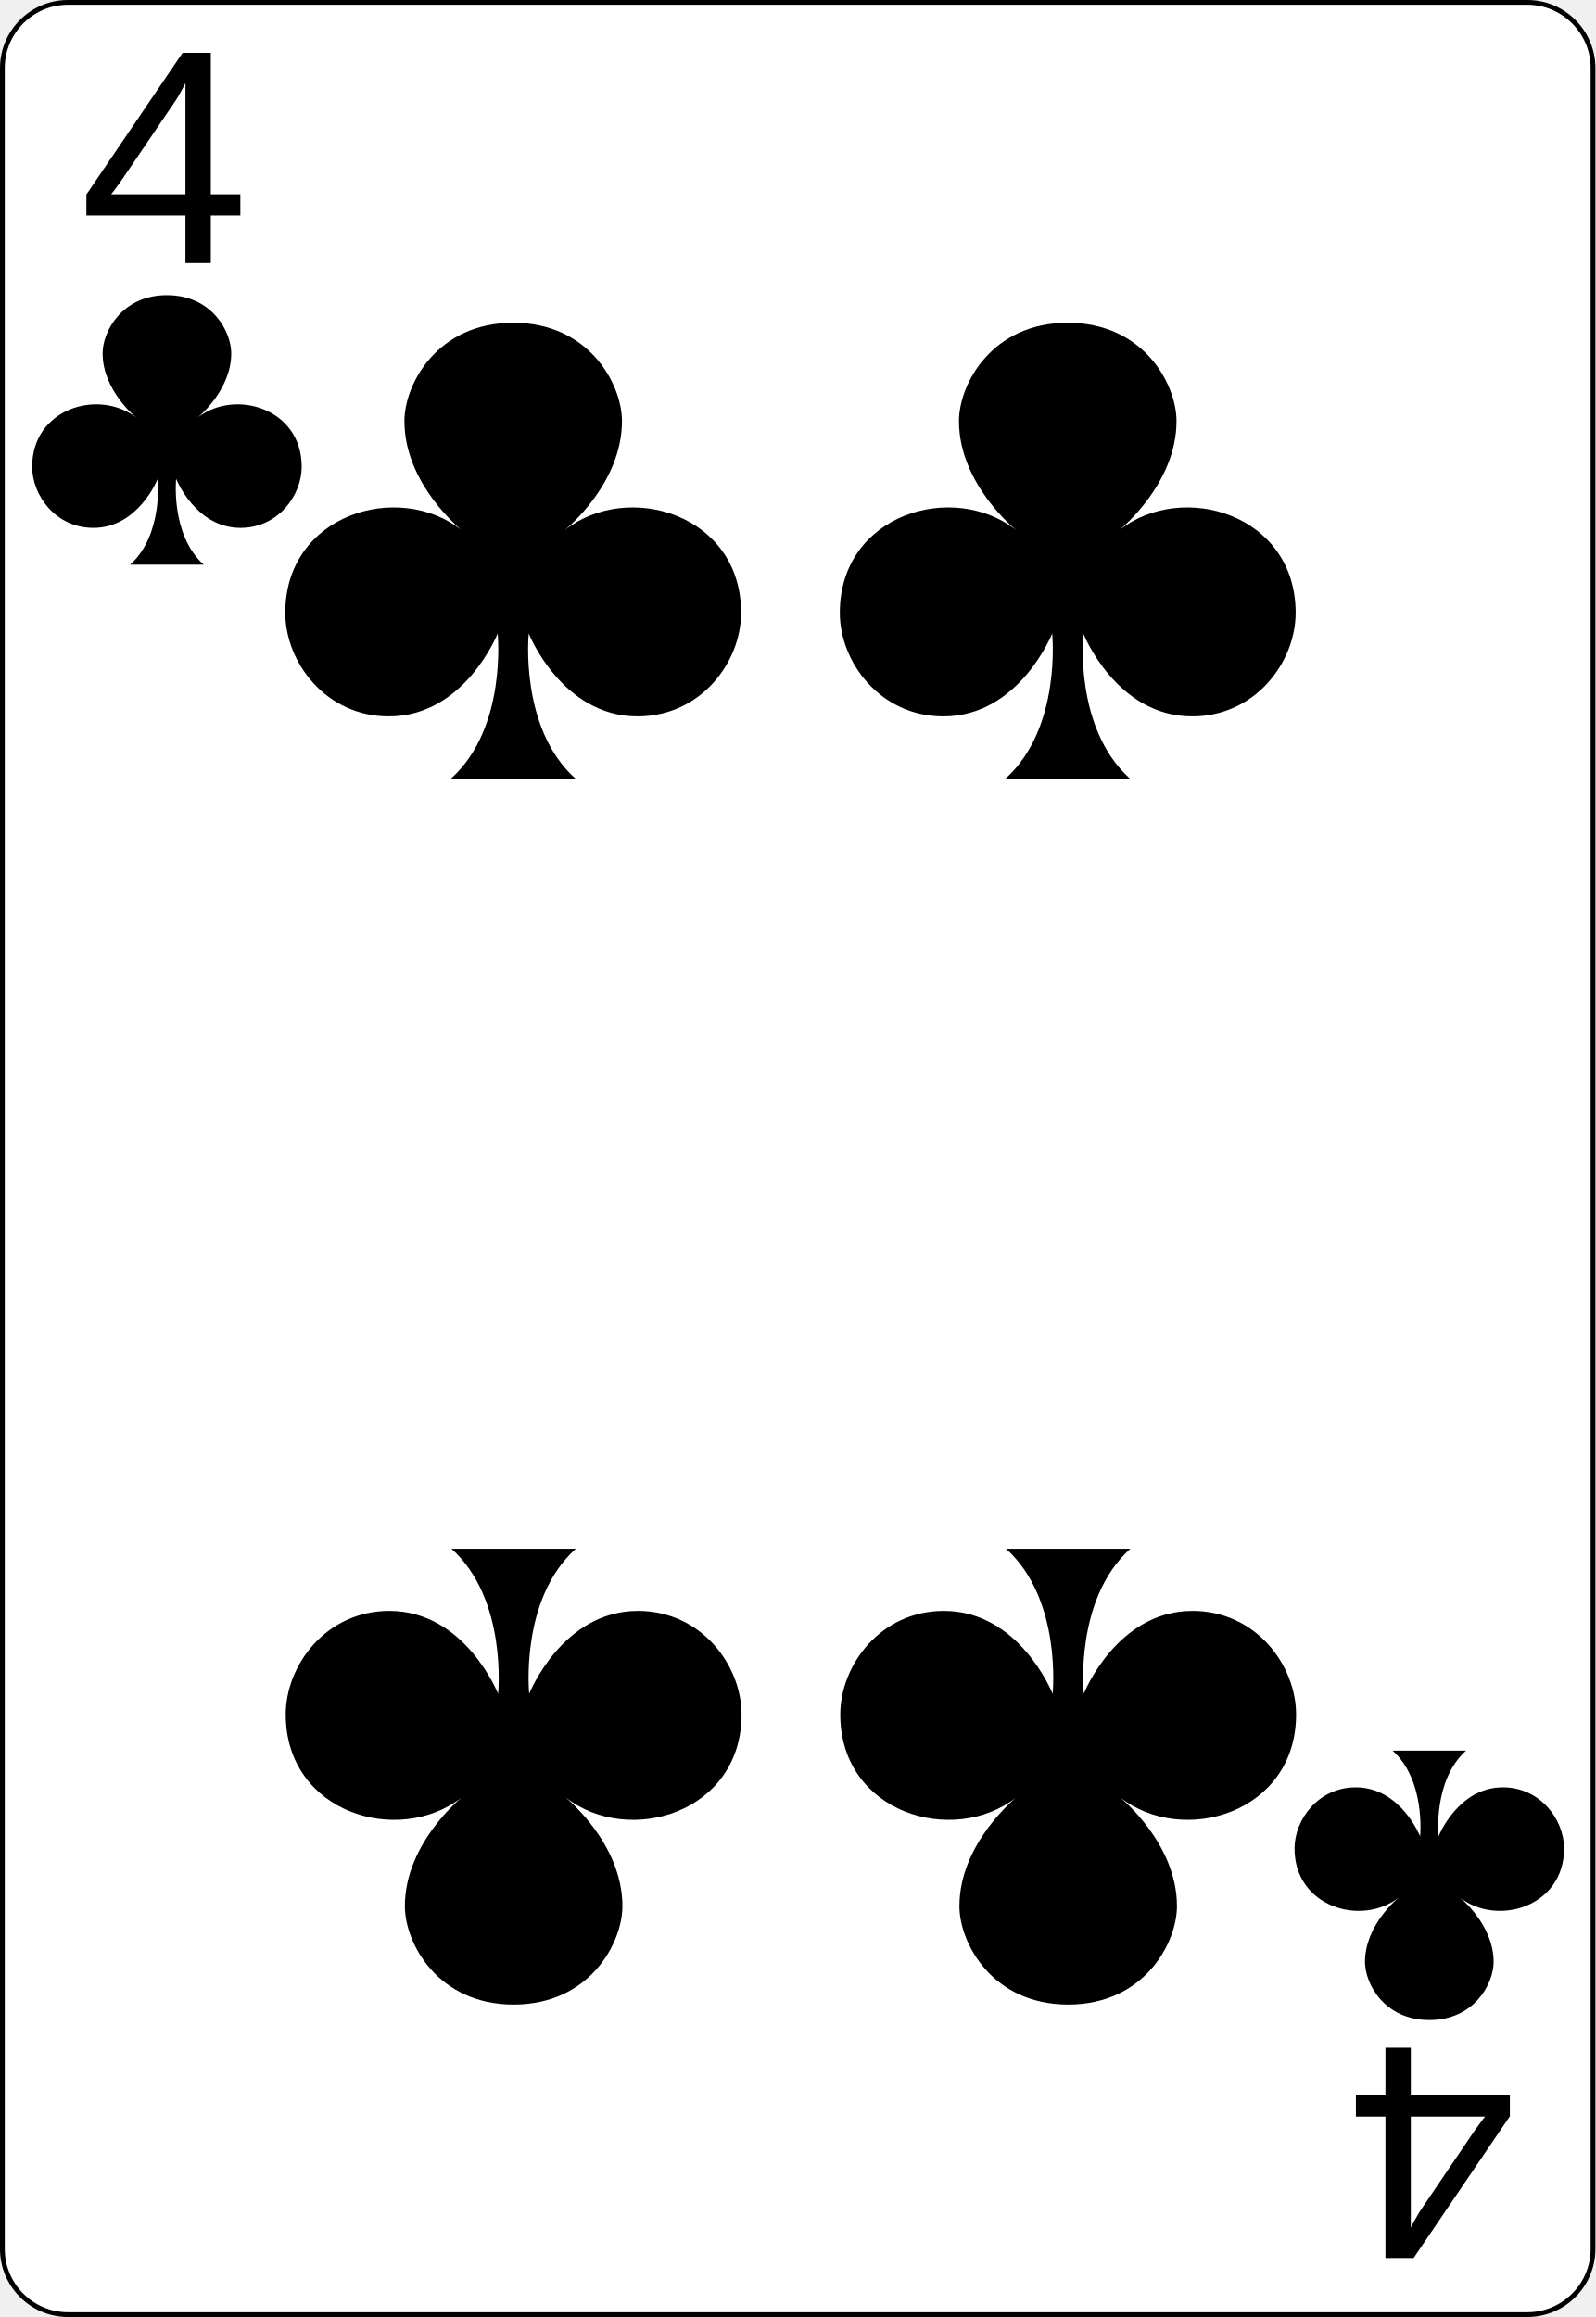
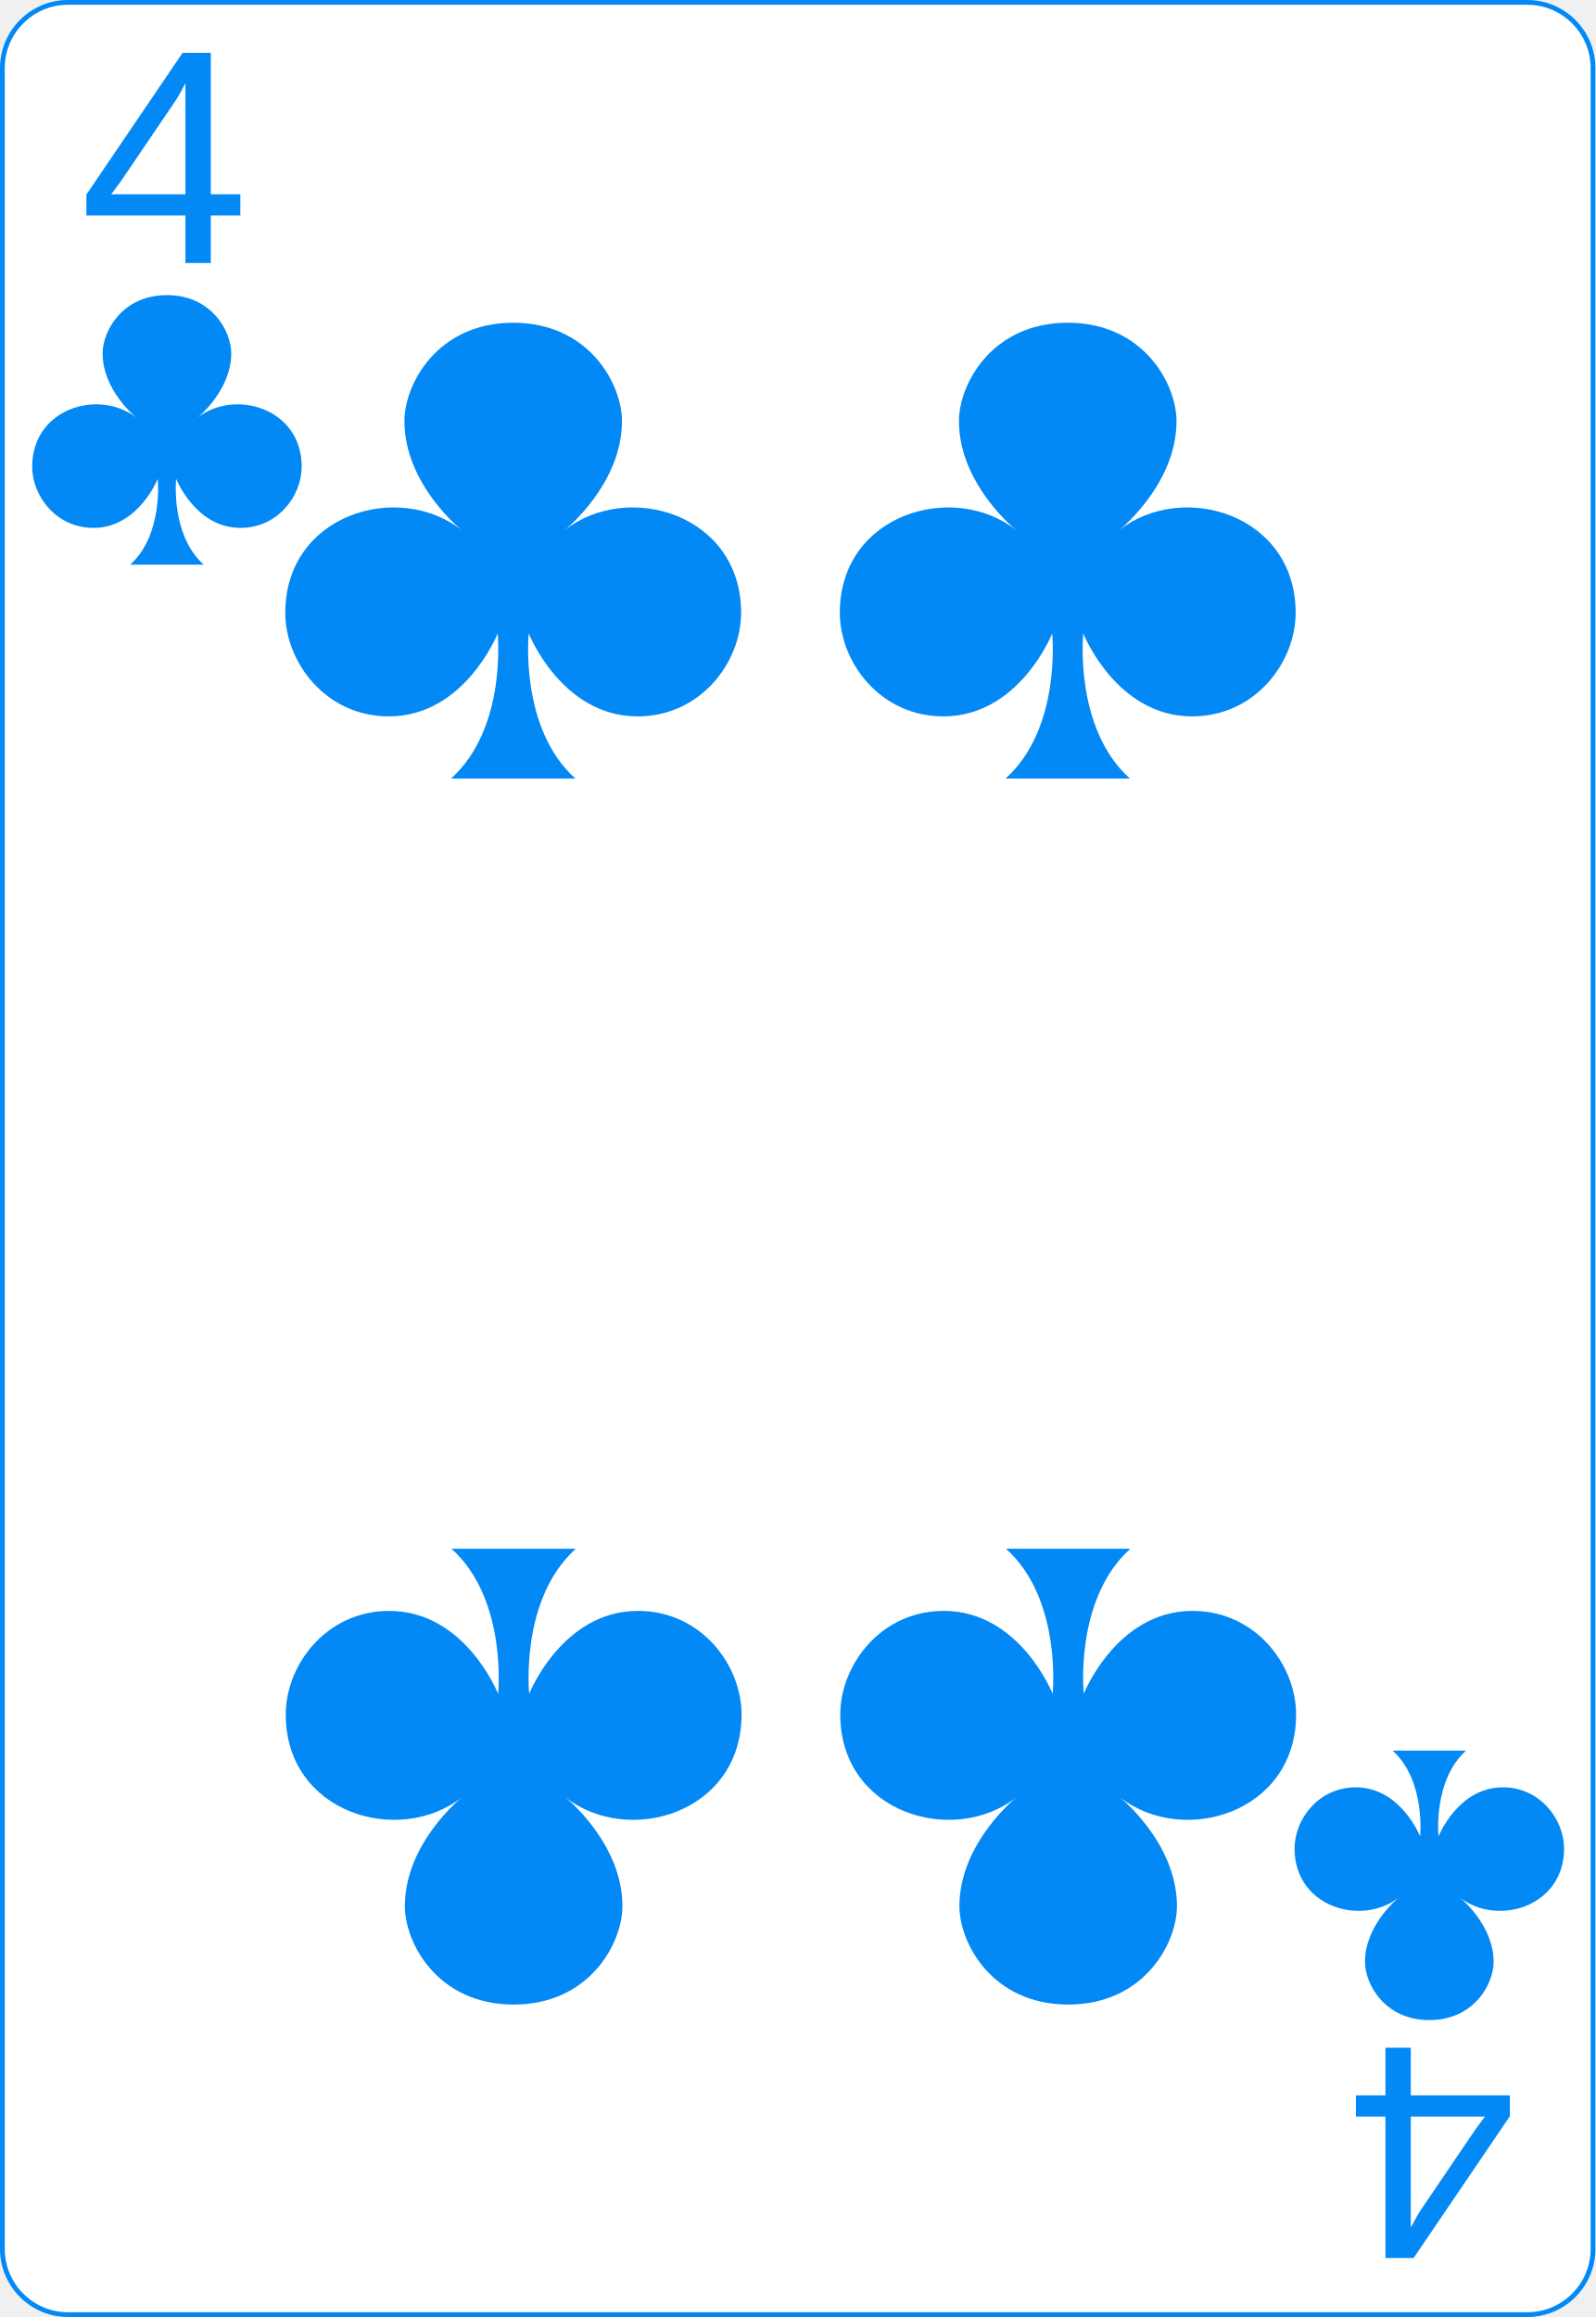
<svg xmlns="http://www.w3.org/2000/svg" xmlns:xlink="http://www.w3.org/1999/xlink" width="167.087pt" height="242.667pt" viewBox="0 0 167.087 242.667" xml:space="preserve" id="svg2" version="1.1">
  <defs id="defs41">
    <radialGradient xlink:href="#linearGradient2984" id="radialGradient3760" cx="48.231" cy="18.138" fx="48.231" fy="18.138" r="9.5" gradientUnits="userSpaceOnUse" gradientTransform="matrix(-1.560526,0.01828294,-0.02684055,-2.290953,123.9838,58.80911)" />
    <linearGradient id="linearGradient2984">
-       <stop style="stop-color:#000000;stop-opacity:1;" offset="0" id="stop2986" />
-       <stop style="stop-color:#000000;stop-opacity:0.656;" offset="1" id="stop2988" />
+       <stop style="stop-color:#0289F6;stop-opacity:1;" offset="0" id="stop2986" />
+       <stop style="stop-color:#0289F6;stop-opacity:0.656;" offset="1" id="stop2988" />
    </linearGradient>
    <radialGradient xlink:href="#linearGradient3784" id="radialGradient3792" cx="171.487" cy="511.223" fx="171.487" fy="511.223" r="81.903" gradientTransform="matrix(1.152989,-0.6739155,0.3948202,0.6754904,-233.6326,270.4008)" gradientUnits="userSpaceOnUse" />
    <linearGradient id="linearGradient3784">
      <stop style="stop-color:#ffffff;stop-opacity:0.534;" offset="0" id="stop3786" />
-       <stop style="stop-color:#000000;stop-opacity:0;" offset="1" id="stop3788" />
+       <stop style="stop-color:#0289F6;stop-opacity:0;" offset="1" id="stop3788" />
    </linearGradient>
    <radialGradient r="81.903" fy="511.223" fx="171.487" cy="511.223" cx="171.487" gradientTransform="matrix(1.152989,-0.6739155,0.3948202,0.6754904,-233.6326,270.4008)" gradientUnits="userSpaceOnUse" id="radialGradient3855" xlink:href="#linearGradient3784-4" />
    <linearGradient id="linearGradient3784-4">
      <stop style="stop-color:#ffffff;stop-opacity:0.519;" offset="0" id="stop3786-8" />
-       <stop style="stop-color:#000000;stop-opacity:0;" offset="1" id="stop3788-6" />
+       <stop style="stop-color:#0289F6;stop-opacity:0;" offset="1" id="stop3788-6" />
    </linearGradient>
    <radialGradient r="81.903" fy="461.841" fx="181.694" cy="461.841" cx="181.694" gradientTransform="matrix(1.152989,-0.6739155,0.3948202,0.6754904,-233.6326,270.4008)" gradientUnits="userSpaceOnUse" id="radialGradient3916" xlink:href="#linearGradient3784-3" />
    <linearGradient id="linearGradient3784-3">
      <stop style="stop-color:#ffffff;stop-opacity:0.702;" offset="0" id="stop3786-86" />
-       <stop style="stop-color:#000000;stop-opacity:0;" offset="1" id="stop3788-2" />
+       <stop style="stop-color:#0289F6;stop-opacity:0;" offset="1" id="stop3788-2" />
    </linearGradient>
  </defs>
-   <g id="Layer_x0020_1" style="fill-rule:nonzero;clip-rule:nonzero;stroke:#000000;stroke-miterlimit:4;">
+   <g id="Layer_x0020_1" style="fill-rule:nonzero;clip-rule:nonzero;stroke:#0289F6;stroke-miterlimit:4;">
    <path style="fill:#FFFFFF;stroke-width:0.5;" d="M166.837,235.548c0,3.777-3.087,6.869-6.871,6.869H7.111c-3.775,0-6.861-3.092-6.861-6.869V7.12C0.25,3.343,3.336,0.25,7.111,0.25h152.855    c3.784,0,6.871,3.093,6.871,6.87v228.428z" id="path5" />
    <g style="stroke:none;" id="g7">
      <g id="g9">
				
			</g>
    </g>
    <g id="g15">
			
		</g>
    <g id="g19">
			
		</g>
    <g style="stroke:none;" id="g23">
      <g id="g25">
				
			</g>
    </g>
    <g style="stroke:none;" id="g31">
      <g id="g33">
				
			</g>
    </g>
  </g>
-   <text xml:space="preserve" style="font-size:32px;font-style:normal;font-weight:normal;line-height:125%;letter-spacing:0px;word-spacing:0px;fill:#000000;fill-opacity:1;stroke:none;font-family:Bitstream Vera Sans" x="8.311" y="27.548" id="text3788">
+   <text xml:space="preserve" style="font-size:32px;font-style:normal;font-weight:normal;line-height:125%;letter-spacing:0px;word-spacing:0px;fill:#0289F6;fill-opacity:1;stroke:none;font-family:Bitstream Vera Sans" x="8.311" y="27.548" id="text3788">
    <tspan id="tspan3790" x="8.311" y="27.548" style="font-style:normal;font-variant:normal;font-weight:normal;font-stretch:normal;font-family:Arial;-inkscape-font-specification:Arial">4</tspan>
  </text>
  <g transform="matrix(1.485651,0,0,1.485651,-54.02466,10.01807)" id="layer1-1-4">
-     <path id="cl-9" d="m 50.291,22.698 c 0,0 2.375,-1.9 2.375,-4.534 0,-1.542 -1.369,-4.102 -4.534,-4.102 -3.165,0 -4.534,2.561 -4.534,4.102 0,2.634 2.375,4.534 2.375,4.534 -2.638,-2.055 -7.341,-0.652 -7.341,3.455 0,2.056 1.68,4.318 4.318,4.318 3.165,0 4.534,-3.455 4.534,-3.455 0,0 0.402,3.938 -1.943,6.046 h 5.182 c -2.345,-2.107 -1.943,-6.046 -1.943,-6.046 0,0 1.369,3.455 4.534,3.455 2.639,0 4.318,-2.263 4.318,-4.318 0,-4.107 -4.703,-5.51 -7.341,-3.455 z" style="fill:#000000" />
+     <path id="cl-9" d="m 50.291,22.698 c 0,0 2.375,-1.9 2.375,-4.534 0,-1.542 -1.369,-4.102 -4.534,-4.102 -3.165,0 -4.534,2.561 -4.534,4.102 0,2.634 2.375,4.534 2.375,4.534 -2.638,-2.055 -7.341,-0.652 -7.341,3.455 0,2.056 1.68,4.318 4.318,4.318 3.165,0 4.534,-3.455 4.534,-3.455 0,0 0.402,3.938 -1.943,6.046 h 5.182 c -2.345,-2.107 -1.943,-6.046 -1.943,-6.046 0,0 1.369,3.455 4.534,3.455 2.639,0 4.318,-2.263 4.318,-4.318 0,-4.107 -4.703,-5.51 -7.341,-3.455 z" style="fill:#0289F6" />
  </g>
-   <text xml:space="preserve" style="font-size:32px;font-style:normal;font-weight:normal;line-height:125%;letter-spacing:0px;word-spacing:0px;fill:#000000;fill-opacity:1;stroke:none;font-family:Bitstream Vera Sans" x="-158.864" y="-214.467" id="text3788-8" transform="scale(-1,-1)">
+   <text xml:space="preserve" style="font-size:32px;font-style:normal;font-weight:normal;line-height:125%;letter-spacing:0px;word-spacing:0px;fill:#0289F6;fill-opacity:1;stroke:none;font-family:Bitstream Vera Sans" x="-158.864" y="-214.467" id="text3788-8" transform="scale(-1,-1)">
    <tspan id="tspan3790-7" x="-158.864" y="-214.467" style="font-style:normal;font-variant:normal;font-weight:normal;font-stretch:normal;font-family:Arial;-inkscape-font-specification:Arial">4</tspan>
  </text>
  <g transform="matrix(-1.485651,0,0,-1.485651,221.1992,232.4618)" id="layer1-1-4-1">
-     <path id="cl-9-7" d="m 50.291,22.698 c 0,0 2.375,-1.9 2.375,-4.534 0,-1.542 -1.369,-4.102 -4.534,-4.102 -3.165,0 -4.534,2.561 -4.534,4.102 0,2.634 2.375,4.534 2.375,4.534 -2.638,-2.055 -7.341,-0.652 -7.341,3.455 0,2.056 1.68,4.318 4.318,4.318 3.165,0 4.534,-3.455 4.534,-3.455 0,0 0.402,3.938 -1.943,6.046 h 5.182 c -2.345,-2.107 -1.943,-6.046 -1.943,-6.046 0,0 1.369,3.455 4.534,3.455 2.639,0 4.318,-2.263 4.318,-4.318 0,-4.107 -4.703,-5.51 -7.341,-3.455 z" style="fill:#000000" />
+     <path id="cl-9-7" d="m 50.291,22.698 c 0,0 2.375,-1.9 2.375,-4.534 0,-1.542 -1.369,-4.102 -4.534,-4.102 -3.165,0 -4.534,2.561 -4.534,4.102 0,2.634 2.375,4.534 2.375,4.534 -2.638,-2.055 -7.341,-0.652 -7.341,3.455 0,2.056 1.68,4.318 4.318,4.318 3.165,0 4.534,-3.455 4.534,-3.455 0,0 0.402,3.938 -1.943,6.046 h 5.182 c -2.345,-2.107 -1.943,-6.046 -1.943,-6.046 0,0 1.369,3.455 4.534,3.455 2.639,0 4.318,-2.263 4.318,-4.318 0,-4.107 -4.703,-5.51 -7.341,-3.455 z" style="fill:#0289F6" />
  </g>
  <g transform="matrix(2.512578,0,0,2.512578,-67.18839,-1.531116)" id="layer1-1-4-8">
-     <path id="cl-9-8" d="m 50.291,22.698 c 0,0 2.375,-1.9 2.375,-4.534 0,-1.542 -1.369,-4.102 -4.534,-4.102 -3.165,0 -4.534,2.561 -4.534,4.102 0,2.634 2.375,4.534 2.375,4.534 -2.638,-2.055 -7.341,-0.652 -7.341,3.455 0,2.056 1.68,4.318 4.318,4.318 3.165,0 4.534,-3.455 4.534,-3.455 0,0 0.402,3.938 -1.943,6.046 h 5.182 c -2.345,-2.107 -1.943,-6.046 -1.943,-6.046 0,0 1.369,3.455 4.534,3.455 2.639,0 4.318,-2.263 4.318,-4.318 0,-4.107 -4.703,-5.51 -7.341,-3.455 z" style="fill:#000000" />
+     <path id="cl-9-8" d="m 50.291,22.698 c 0,0 2.375,-1.9 2.375,-4.534 0,-1.542 -1.369,-4.102 -4.534,-4.102 -3.165,0 -4.534,2.561 -4.534,4.102 0,2.634 2.375,4.534 2.375,4.534 -2.638,-2.055 -7.341,-0.652 -7.341,3.455 0,2.056 1.68,4.318 4.318,4.318 3.165,0 4.534,-3.455 4.534,-3.455 0,0 0.402,3.938 -1.943,6.046 h 5.182 c -2.345,-2.107 -1.943,-6.046 -1.943,-6.046 0,0 1.369,3.455 4.534,3.455 2.639,0 4.318,-2.263 4.318,-4.318 0,-4.107 -4.703,-5.51 -7.341,-3.455 z" style="fill:#0289F6" />
  </g>
  <g transform="matrix(-2.512578,0,0,-2.512578,174.7295,245.2751)" id="layer1-1-4-8-0">
-     <path id="cl-9-8-6" d="m 50.291,22.698 c 0,0 2.375,-1.9 2.375,-4.534 0,-1.542 -1.369,-4.102 -4.534,-4.102 -3.165,0 -4.534,2.561 -4.534,4.102 0,2.634 2.375,4.534 2.375,4.534 -2.638,-2.055 -7.341,-0.652 -7.341,3.455 0,2.056 1.68,4.318 4.318,4.318 3.165,0 4.534,-3.455 4.534,-3.455 0,0 0.402,3.938 -1.943,6.046 h 5.182 c -2.345,-2.107 -1.943,-6.046 -1.943,-6.046 0,0 1.369,3.455 4.534,3.455 2.639,0 4.318,-2.263 4.318,-4.318 0,-4.107 -4.703,-5.51 -7.341,-3.455 z" style="fill:#000000" />
+     <path id="cl-9-8-6" d="m 50.291,22.698 c 0,0 2.375,-1.9 2.375,-4.534 0,-1.542 -1.369,-4.102 -4.534,-4.102 -3.165,0 -4.534,2.561 -4.534,4.102 0,2.634 2.375,4.534 2.375,4.534 -2.638,-2.055 -7.341,-0.652 -7.341,3.455 0,2.056 1.68,4.318 4.318,4.318 3.165,0 4.534,-3.455 4.534,-3.455 0,0 0.402,3.938 -1.943,6.046 h 5.182 c -2.345,-2.107 -1.943,-6.046 -1.943,-6.046 0,0 1.369,3.455 4.534,3.455 2.639,0 4.318,-2.263 4.318,-4.318 0,-4.107 -4.703,-5.51 -7.341,-3.455 z" style="fill:#0289F6" />
  </g>
  <g transform="matrix(2.512578,0,0,2.512578,-9.111586,-1.531113)" id="layer1-1-4-8-2">
-     <path id="cl-9-8-66" d="m 50.291,22.698 c 0,0 2.375,-1.9 2.375,-4.534 0,-1.542 -1.369,-4.102 -4.534,-4.102 -3.165,0 -4.534,2.561 -4.534,4.102 0,2.634 2.375,4.534 2.375,4.534 -2.638,-2.055 -7.341,-0.652 -7.341,3.455 0,2.056 1.68,4.318 4.318,4.318 3.165,0 4.534,-3.455 4.534,-3.455 0,0 0.402,3.938 -1.943,6.046 h 5.182 c -2.345,-2.107 -1.943,-6.046 -1.943,-6.046 0,0 1.369,3.455 4.534,3.455 2.639,0 4.318,-2.263 4.318,-4.318 0,-4.107 -4.703,-5.51 -7.341,-3.455 z" style="fill:#000000" />
+     <path id="cl-9-8-66" d="m 50.291,22.698 c 0,0 2.375,-1.9 2.375,-4.534 0,-1.542 -1.369,-4.102 -4.534,-4.102 -3.165,0 -4.534,2.561 -4.534,4.102 0,2.634 2.375,4.534 2.375,4.534 -2.638,-2.055 -7.341,-0.652 -7.341,3.455 0,2.056 1.68,4.318 4.318,4.318 3.165,0 4.534,-3.455 4.534,-3.455 0,0 0.402,3.938 -1.943,6.046 h 5.182 c -2.345,-2.107 -1.943,-6.046 -1.943,-6.046 0,0 1.369,3.455 4.534,3.455 2.639,0 4.318,-2.263 4.318,-4.318 0,-4.107 -4.703,-5.51 -7.341,-3.455 z" style="fill:#0289F6" />
  </g>
  <g transform="matrix(-2.512578,0,0,-2.512578,232.8063,245.2751)" id="layer1-1-4-8-0-4">
-     <path id="cl-9-8-6-9" d="m 50.291,22.698 c 0,0 2.375,-1.9 2.375,-4.534 0,-1.542 -1.369,-4.102 -4.534,-4.102 -3.165,0 -4.534,2.561 -4.534,4.102 0,2.634 2.375,4.534 2.375,4.534 -2.638,-2.055 -7.341,-0.652 -7.341,3.455 0,2.056 1.68,4.318 4.318,4.318 3.165,0 4.534,-3.455 4.534,-3.455 0,0 0.402,3.938 -1.943,6.046 h 5.182 c -2.345,-2.107 -1.943,-6.046 -1.943,-6.046 0,0 1.369,3.455 4.534,3.455 2.639,0 4.318,-2.263 4.318,-4.318 0,-4.107 -4.703,-5.51 -7.341,-3.455 z" style="fill:#000000" />
+     <path id="cl-9-8-6-9" d="m 50.291,22.698 c 0,0 2.375,-1.9 2.375,-4.534 0,-1.542 -1.369,-4.102 -4.534,-4.102 -3.165,0 -4.534,2.561 -4.534,4.102 0,2.634 2.375,4.534 2.375,4.534 -2.638,-2.055 -7.341,-0.652 -7.341,3.455 0,2.056 1.68,4.318 4.318,4.318 3.165,0 4.534,-3.455 4.534,-3.455 0,0 0.402,3.938 -1.943,6.046 h 5.182 c -2.345,-2.107 -1.943,-6.046 -1.943,-6.046 0,0 1.369,3.455 4.534,3.455 2.639,0 4.318,-2.263 4.318,-4.318 0,-4.107 -4.703,-5.51 -7.341,-3.455 z" style="fill:#0289F6" />
  </g>
</svg>
